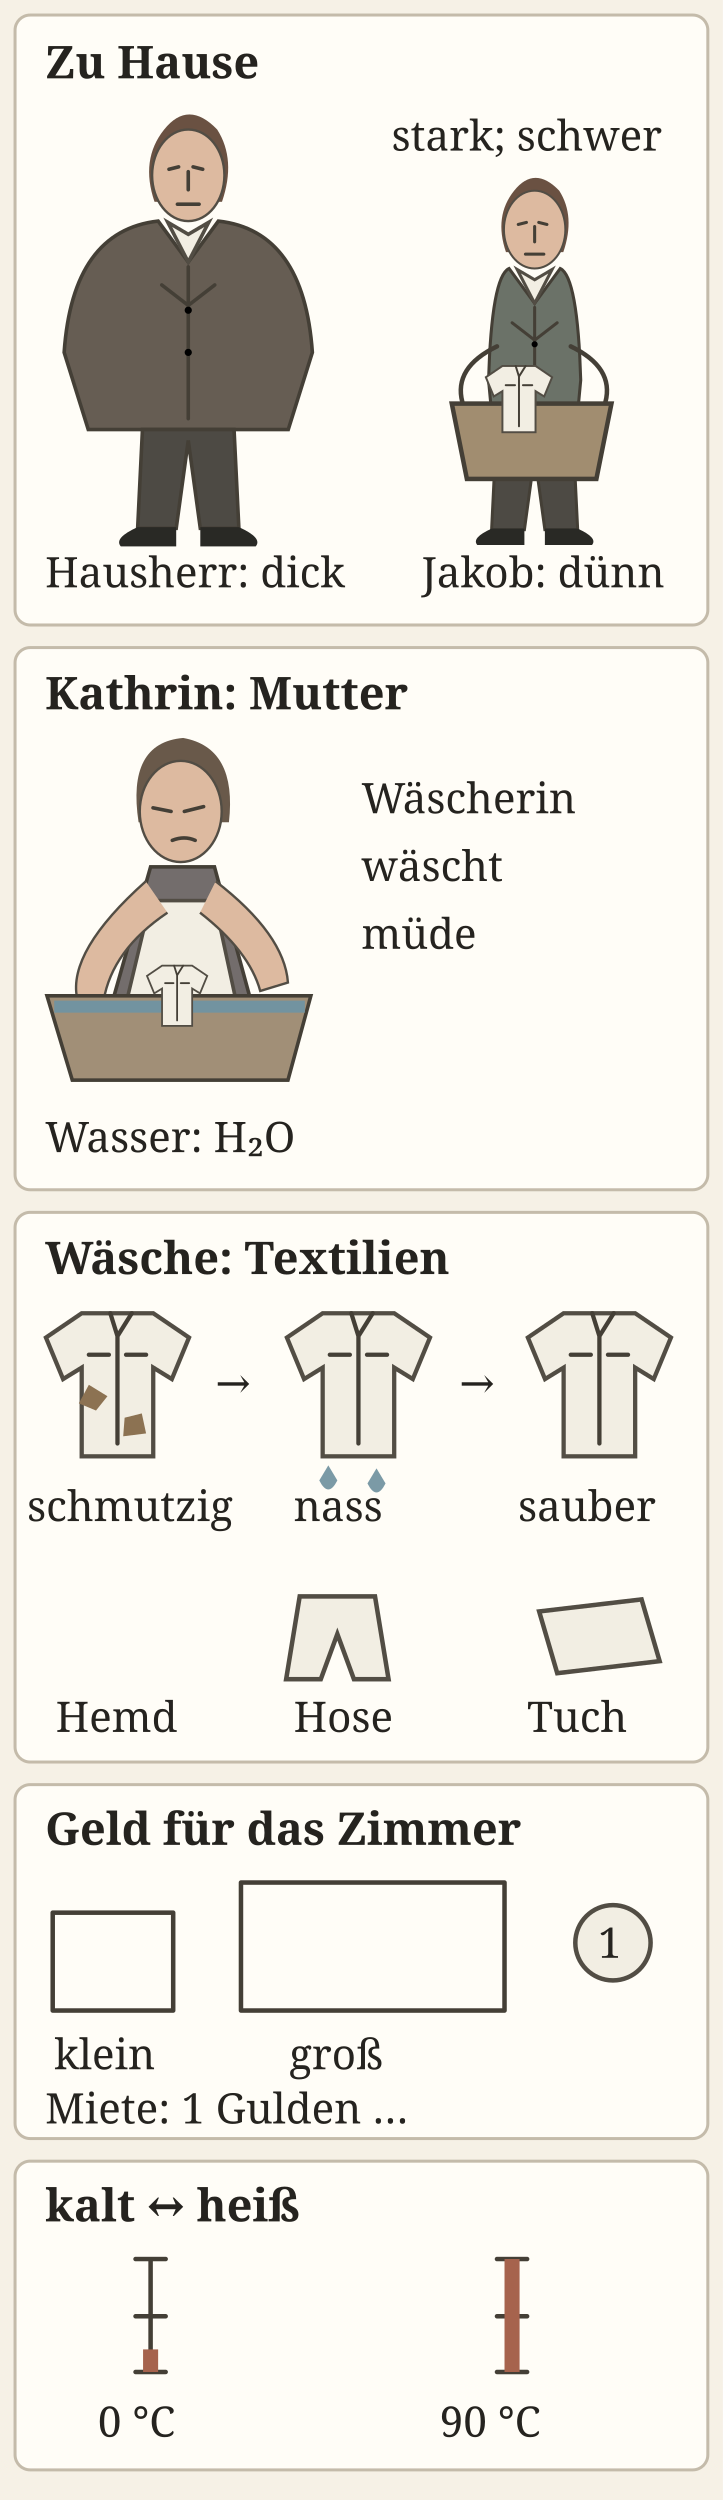
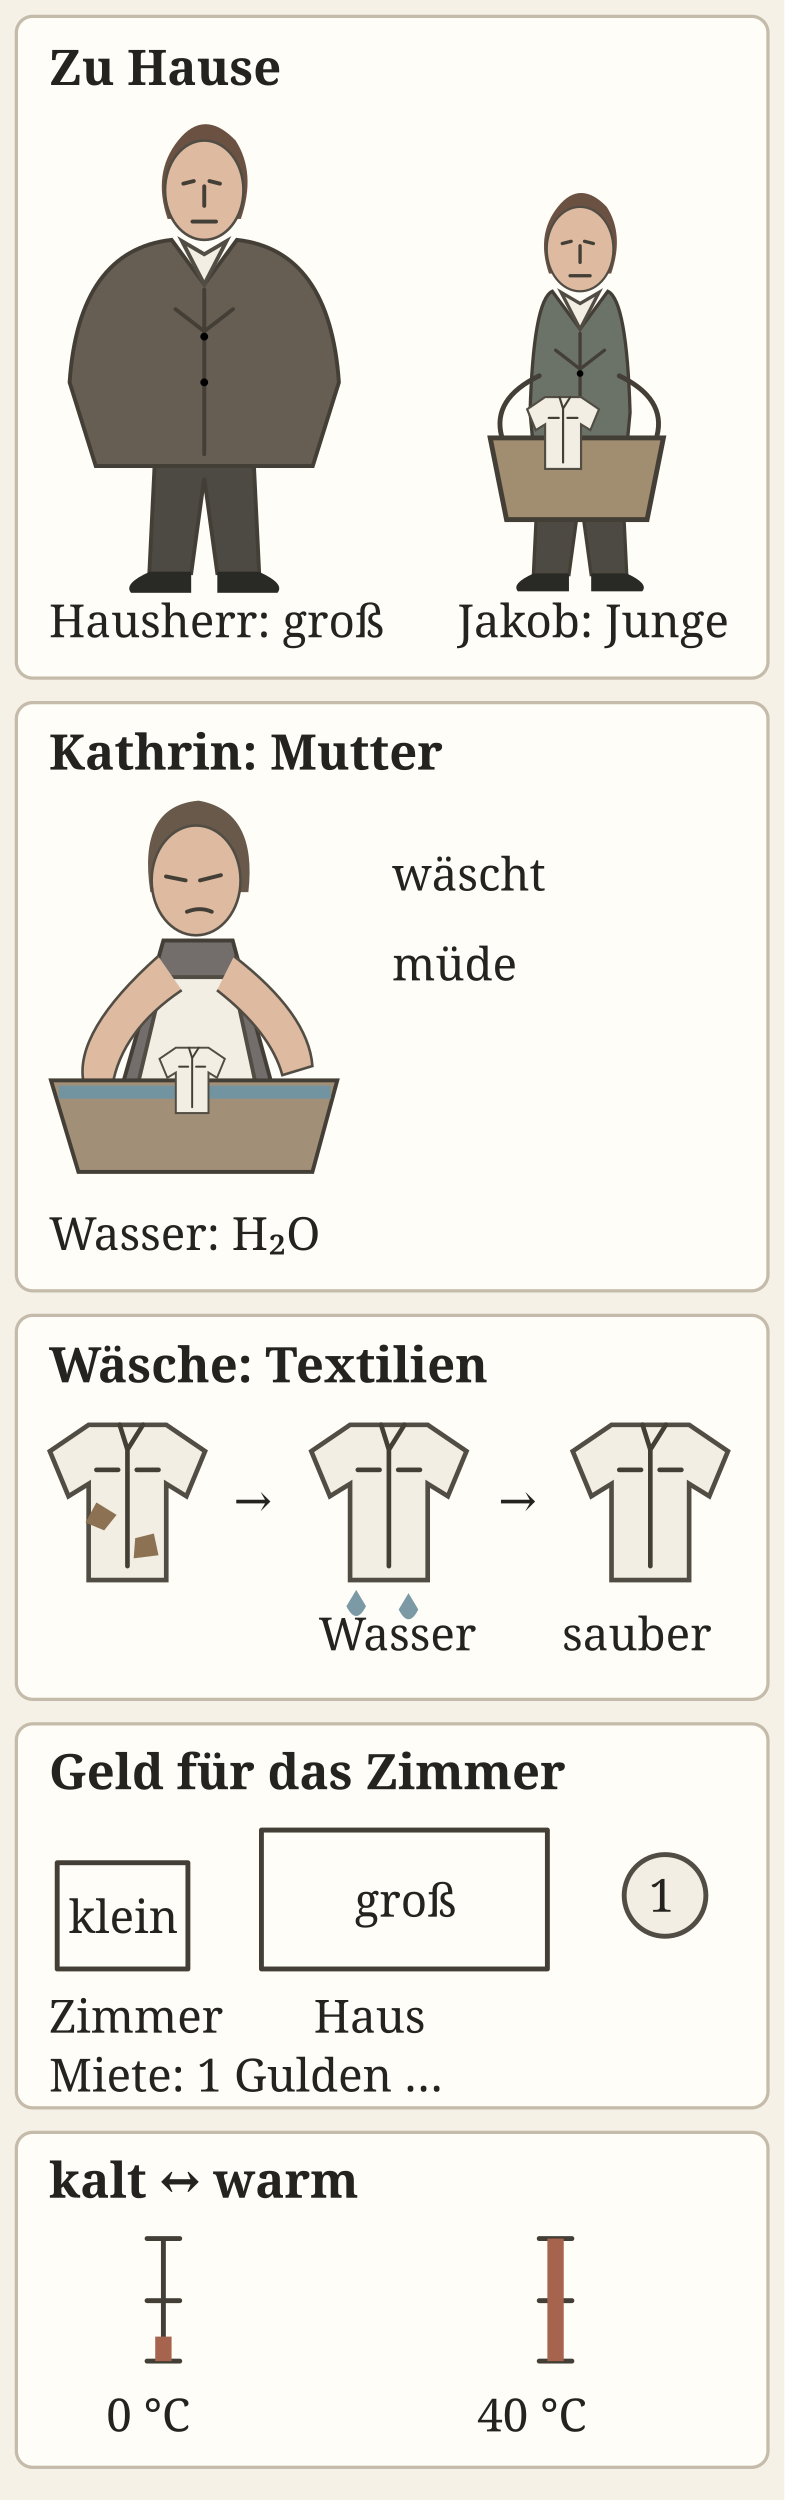
- <svg xmlns="http://www.w3.org/2000/svg" viewBox="0 0 480 1660" width="480" height="1660" role="img" aria-labelledby="title desc">
+ <svg xmlns="http://www.w3.org/2000/svg" viewBox="0 0 480 1530" width="480" height="1530" role="img" aria-labelledby="title desc">
  <style>text{font-family:Georgia,serif;fill:#25231f;font-size:28px}.head{font-size:30px;font-weight:bold}.line{fill:none;stroke:#443f36;stroke-width:3;stroke-linecap:round;stroke-linejoin:round}.cloth{fill:#f2eee3;stroke:#524d44;stroke-width:3}.skin{fill:#ddbaa0;stroke:#524d44;stroke-width:2}</style>
-   <rect width="480" height="1660" fill="#f6f1e6" />
+   <rect width="480" height="1530" fill="#f6f1e6" />
  <rect x="10" y="10" width="460" height="405" rx="10" fill="#fffdf7" stroke="#c4bbaa" stroke-width="2" />
  <text x="30" y="52" class="head">Zu Hause</text>
  <g transform="translate(125 70) scale(0.8)">
    <path d="M-28 80Q-40 45-20 20Q0-5 24 20Q40 45 28 80" fill="#6a5142" />
    <ellipse class="skin" cy="58" rx="30" ry="38" />
    <path class="line" d="m-16 53 8-2m12 0 8 2M0 55v15m-9 12h18" />
    <path d="M-25 96Q-96 104 -103 205L-83 269H83L103 205Q96 104 25 96L0 130Z" fill="#665d53" stroke="#443f36" stroke-width="3" />
    <path class="cloth" d="m-17 97 17 33 17-33-17 10Z" />
    <path class="line" d="M0 134v126m-22-111 22 17 22-17" />
    <path d="M-38 269-42 351H-10l10-73 10 73h32l-4-82Z" fill="#4d4a44" stroke="#443f36" stroke-width="3" />
    <path d="M-42 350q-20 9-14 16h46v-16m20 0v16h46q6-7-14-16" fill="#292925" />
    <circle cx="0" cy="170" r="3" />
    <circle cx="0" cy="205" r="3" />
  </g>
  <g transform="translate(355 113) scale(0.68)">
    <path d="M-28 80Q-40 45-20 20Q0-5 24 20Q40 45 28 80" fill="#6a5142" />
    <ellipse class="skin" cy="58" rx="30" ry="38" />
    <path class="line" d="m-16 53 8-2m12 0 8 2M0 55v15m-9 12h18" />
    <path d="M-25 96Q-42 104 -45 205L-39 269H39L45 205Q42 104 25 96L0 130Z" fill="#6b7268" stroke="#443f36" stroke-width="3" />
    <path class="cloth" d="m-17 97 17 33 17-33-17 10Z" />
    <path class="line" d="M0 134v126m-22-111 22 17 22-17" />
    <path d="M-38 269-42 351H-10l10-73 10 73h32l-4-82Z" fill="#4d4a44" stroke="#443f36" stroke-width="3" />
    <path d="M-42 350q-20 9-14 16h46v-16m20 0v16h46q6-7-14-16" fill="#292925" />
    <circle cx="0" cy="170" r="3" />
    <circle cx="0" cy="205" r="3" />
  </g>
-   <text x="30" y="390" class="">Hausherr: dick</text>
-   <text x="280" y="390" class="">Jakob: dünn</text>
+   <text x="30" y="390" class="">Hausherr: groß</text>
+   <text x="280" y="390" class="">Jakob: Junge</text>
  <path class="line" d="M330 230q-29 14-23 37m72-37q29 14 23 37" />
  <path d="M300 268h106l-10 50h-86Z" fill="#a18d70" stroke="#443f36" stroke-width="3" />
  <g transform="translate(327 243) scale(0.44)">
    <path class="cloth" d="M35 0 65 0 90 17 78 46 65 38 65 100 15 100 15 38 2 46-10 17 15 0Z" />
    <path class="line" d="m35 0 5 16 10-16M40 16v75M20 29h14m12 0h14" />
  </g>
-   <text x="260" y="100" class="">stark; schwer</text>
  <rect x="10" y="430" width="460" height="360" rx="10" fill="#fffdf7" stroke="#c4bbaa" stroke-width="2" />
  <text x="30" y="471" class="head">Kathrin: Mutter</text>
  <g transform="translate(120 490) scale(.8)">
    <path d="M-35 70Q-45 4 2 0 47 8 40 70Z" fill="#69594a" />
    <ellipse class="skin" cx="0" cy="61" rx="34" ry="42" />
    <path class="line" d="m-23 58 15 3m11 0 16-4m-26 28q10-4 19 0" />
    <path d="M-25 107-74 280H75L28 107Z" fill="#736d6c" stroke="#443f36" stroke-width="3" />
    <path class="cloth" d="m-25 135-31 130h112L28 135Z" />
    <path class="skin" d="M-29 119q-65 58-57 97l22 2q7-42 53-73m40-26q57 44 60 84l-23 7q-9-33-50-65" />
    <path d="M-111 214H108L89 284H-90Z" fill="#a18f77" stroke="#443f36" stroke-width="3" />
    <path d="M-105 223H103" stroke="#7293a0" stroke-width="10" />
    <g transform="translate(-23 189) scale(0.5)">
      <path class="cloth" d="M35 0 65 0 90 17 78 46 65 38 65 100 15 100 15 38 2 46-10 17 15 0Z" />
      <path class="line" d="m35 0 5 16 10-16M40 16v75M20 29h14m12 0h14" />
    </g>
  </g>
-   <text x="240" y="540" class="">Wäscherin</text>
-   <text x="240" y="585" class="">wäscht</text>
-   <text x="240" y="630" class="">müde</text>
+   <text x="240" y="545" class="">wäscht</text>
+   <text x="240" y="600" class="">müde</text>
  <text x="30" y="765" class="">Wasser: H₂O</text>
-   <rect x="10" y="805" width="460" height="365" rx="10" fill="#fffdf7" stroke="#c4bbaa" stroke-width="2" />
+   <rect x="10" y="805" width="460" height="235" rx="10" fill="#fffdf7" stroke="#c4bbaa" stroke-width="2" />
  <text x="30" y="846" class="head">Wäsche: Textilien</text>
  <g transform="translate(40 872) scale(0.95)">
    <path class="cloth" d="M35 0 65 0 90 17 78 46 65 38 65 100 15 100 15 38 2 46-10 17 15 0Z" />
    <path class="line" d="m35 0 5 16 10-16M40 16v75M20 29h14m12 0h14" />
    <path d="m20 50 13 8-8 10-12-5zm25 23 12-3 3 14-16 2z" fill="#8c7252" />
  </g>
  <g transform="translate(200 872) scale(0.95)">
    <path class="cloth" d="M35 0 65 0 90 17 78 46 65 38 65 100 15 100 15 38 2 46-10 17 15 0Z" />
    <path class="line" d="m35 0 5 16 10-16M40 16v75M20 29h14m12 0h14" />
  </g>
  <g transform="translate(360 872) scale(0.95)">
    <path class="cloth" d="M35 0 65 0 90 17 78 46 65 38 65 100 15 100 15 38 2 46-10 17 15 0Z" />
    <path class="line" d="m35 0 5 16 10-16M40 16v75M20 29h14m12 0h14" />
  </g>
-   <text x="18" y="1010" class="">schmutzig</text>
-   <text x="195" y="1010" class="">nass</text>
+   <text x="195" y="1010" class="">Wasser</text>
  <text x="344" y="1010" class="">sauber</text>
  <path d="m218 973-6 10q6 12 12 0zm32 2-6 10q6 12 12 0z" fill="#7b9aa6" />
  <text x="143" y="928" class="">→</text>
  <text x="305" y="928" class="">→</text>
-   <text x="37" y="1150" class="">Hemd</text>
-   <path class="cloth" d="m199 1060 50 0 9 55h-23l-11-30-11 30h-23Z" />
-   <text x="195" y="1150" class="">Hose</text>
-   <path class="cloth" d="m358 1070 68-8 12 41-68 8Z" />
-   <text x="350" y="1150" class="">Tuch</text>
-   <rect x="10" y="1185" width="460" height="235" rx="10" fill="#fffdf7" stroke="#c4bbaa" stroke-width="2" />
-   <text x="30" y="1225" class="head">Geld für das Zimmer</text>
-   <path class="line" d="M35 1335v-65h80v65Zm125 0v-85h175v85Z" />
-   <circle class="cloth" cx="407" cy="1290" r="25" />
-   <text x="397" y="1300" class="">1</text>
-   <text x="36" y="1374" class="">klein</text>
-   <text x="192" y="1374" class="">groß</text>
-   <text x="30" y="1410" class="">Miete: 1 Gulden …</text>
-   <rect x="10" y="1435" width="460" height="205" rx="10" fill="#fffdf7" stroke="#c4bbaa" stroke-width="2" />
-   <text x="30" y="1475" class="head">kalt ↔ heiß</text>
-   <path class="line" d="M100 1500v75M90 1500h20M90 1538h20M90 1575h20M340 1500v75M330 1500h20M330 1538h20M330 1575h20" />
-   <path d="M100 1560v15m240-75v75" stroke="#a6634d" stroke-width="10" />
-   <text x="65" y="1618" class="">0 °C</text>
-   <text x="292" y="1618" class="">90 °C</text>
+   <g transform="translate(0 -130)">
+     <rect x="10" y="1185" width="460" height="235" rx="10" fill="#fffdf7" stroke="#c4bbaa" stroke-width="2" />
+     <text x="30" y="1225" class="head">Geld für das Zimmer</text>
+     <path class="line" d="M35 1335v-65h80v65Zm125 0v-85h175v85Z" />
+     <circle class="cloth" cx="407" cy="1290" r="25" />
+     <text x="397" y="1300" class="">1</text>
+     <text x="42" y="1313" class="">klein</text>
+     <text x="217" y="1303" class="">groß</text>
+     <text x="30" y="1374" class="">Zimmer</text>
+     <text x="192" y="1374" class="">Haus</text>
+     <text x="30" y="1410" class="">Miete: 1 Gulden …</text>
+     <rect x="10" y="1435" width="460" height="205" rx="10" fill="#fffdf7" stroke="#c4bbaa" stroke-width="2" />
+     <text x="30" y="1475" class="head">kalt ↔ warm</text>
+     <path class="line" d="M100 1500v75M90 1500h20M90 1538h20M90 1575h20M340 1500v75M330 1500h20M330 1538h20M330 1575h20" />
+     <path d="M100 1560v15m240-75v75" stroke="#a6634d" stroke-width="10" />
+     <text x="65" y="1618" class="">0 °C</text>
+     <text x="292" y="1618" class="">40 °C</text>
+   </g>
</svg>
